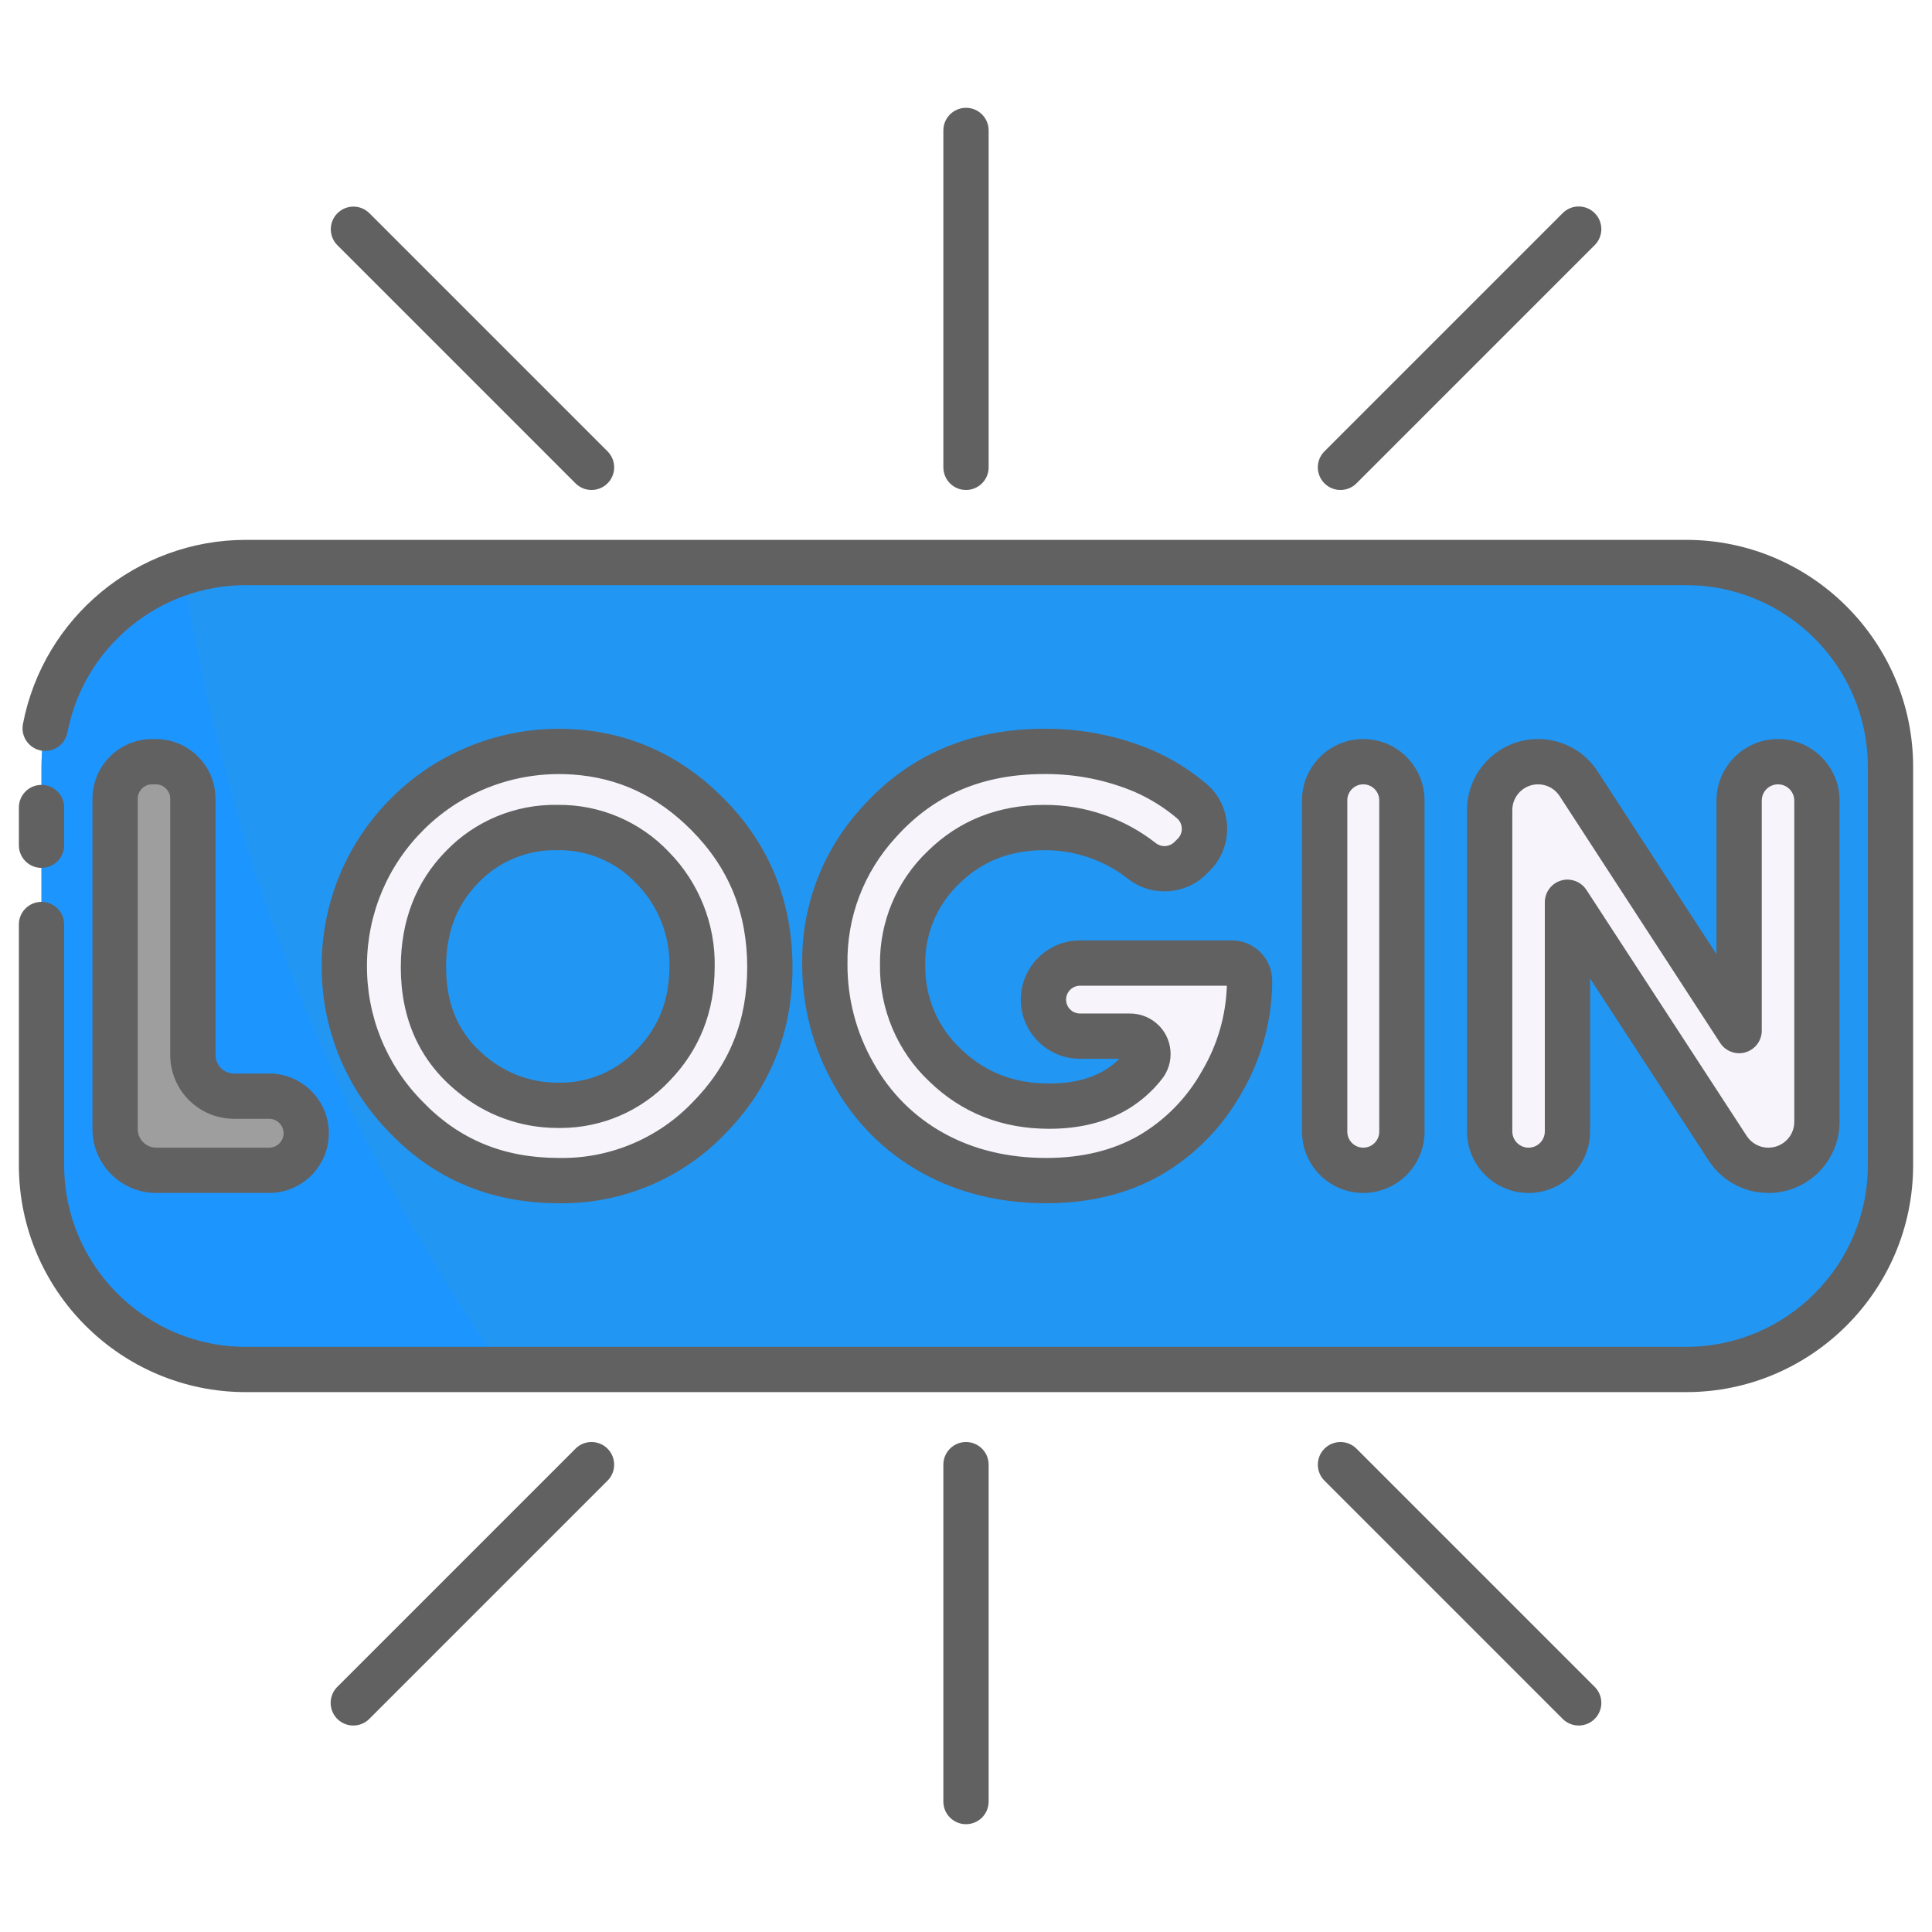
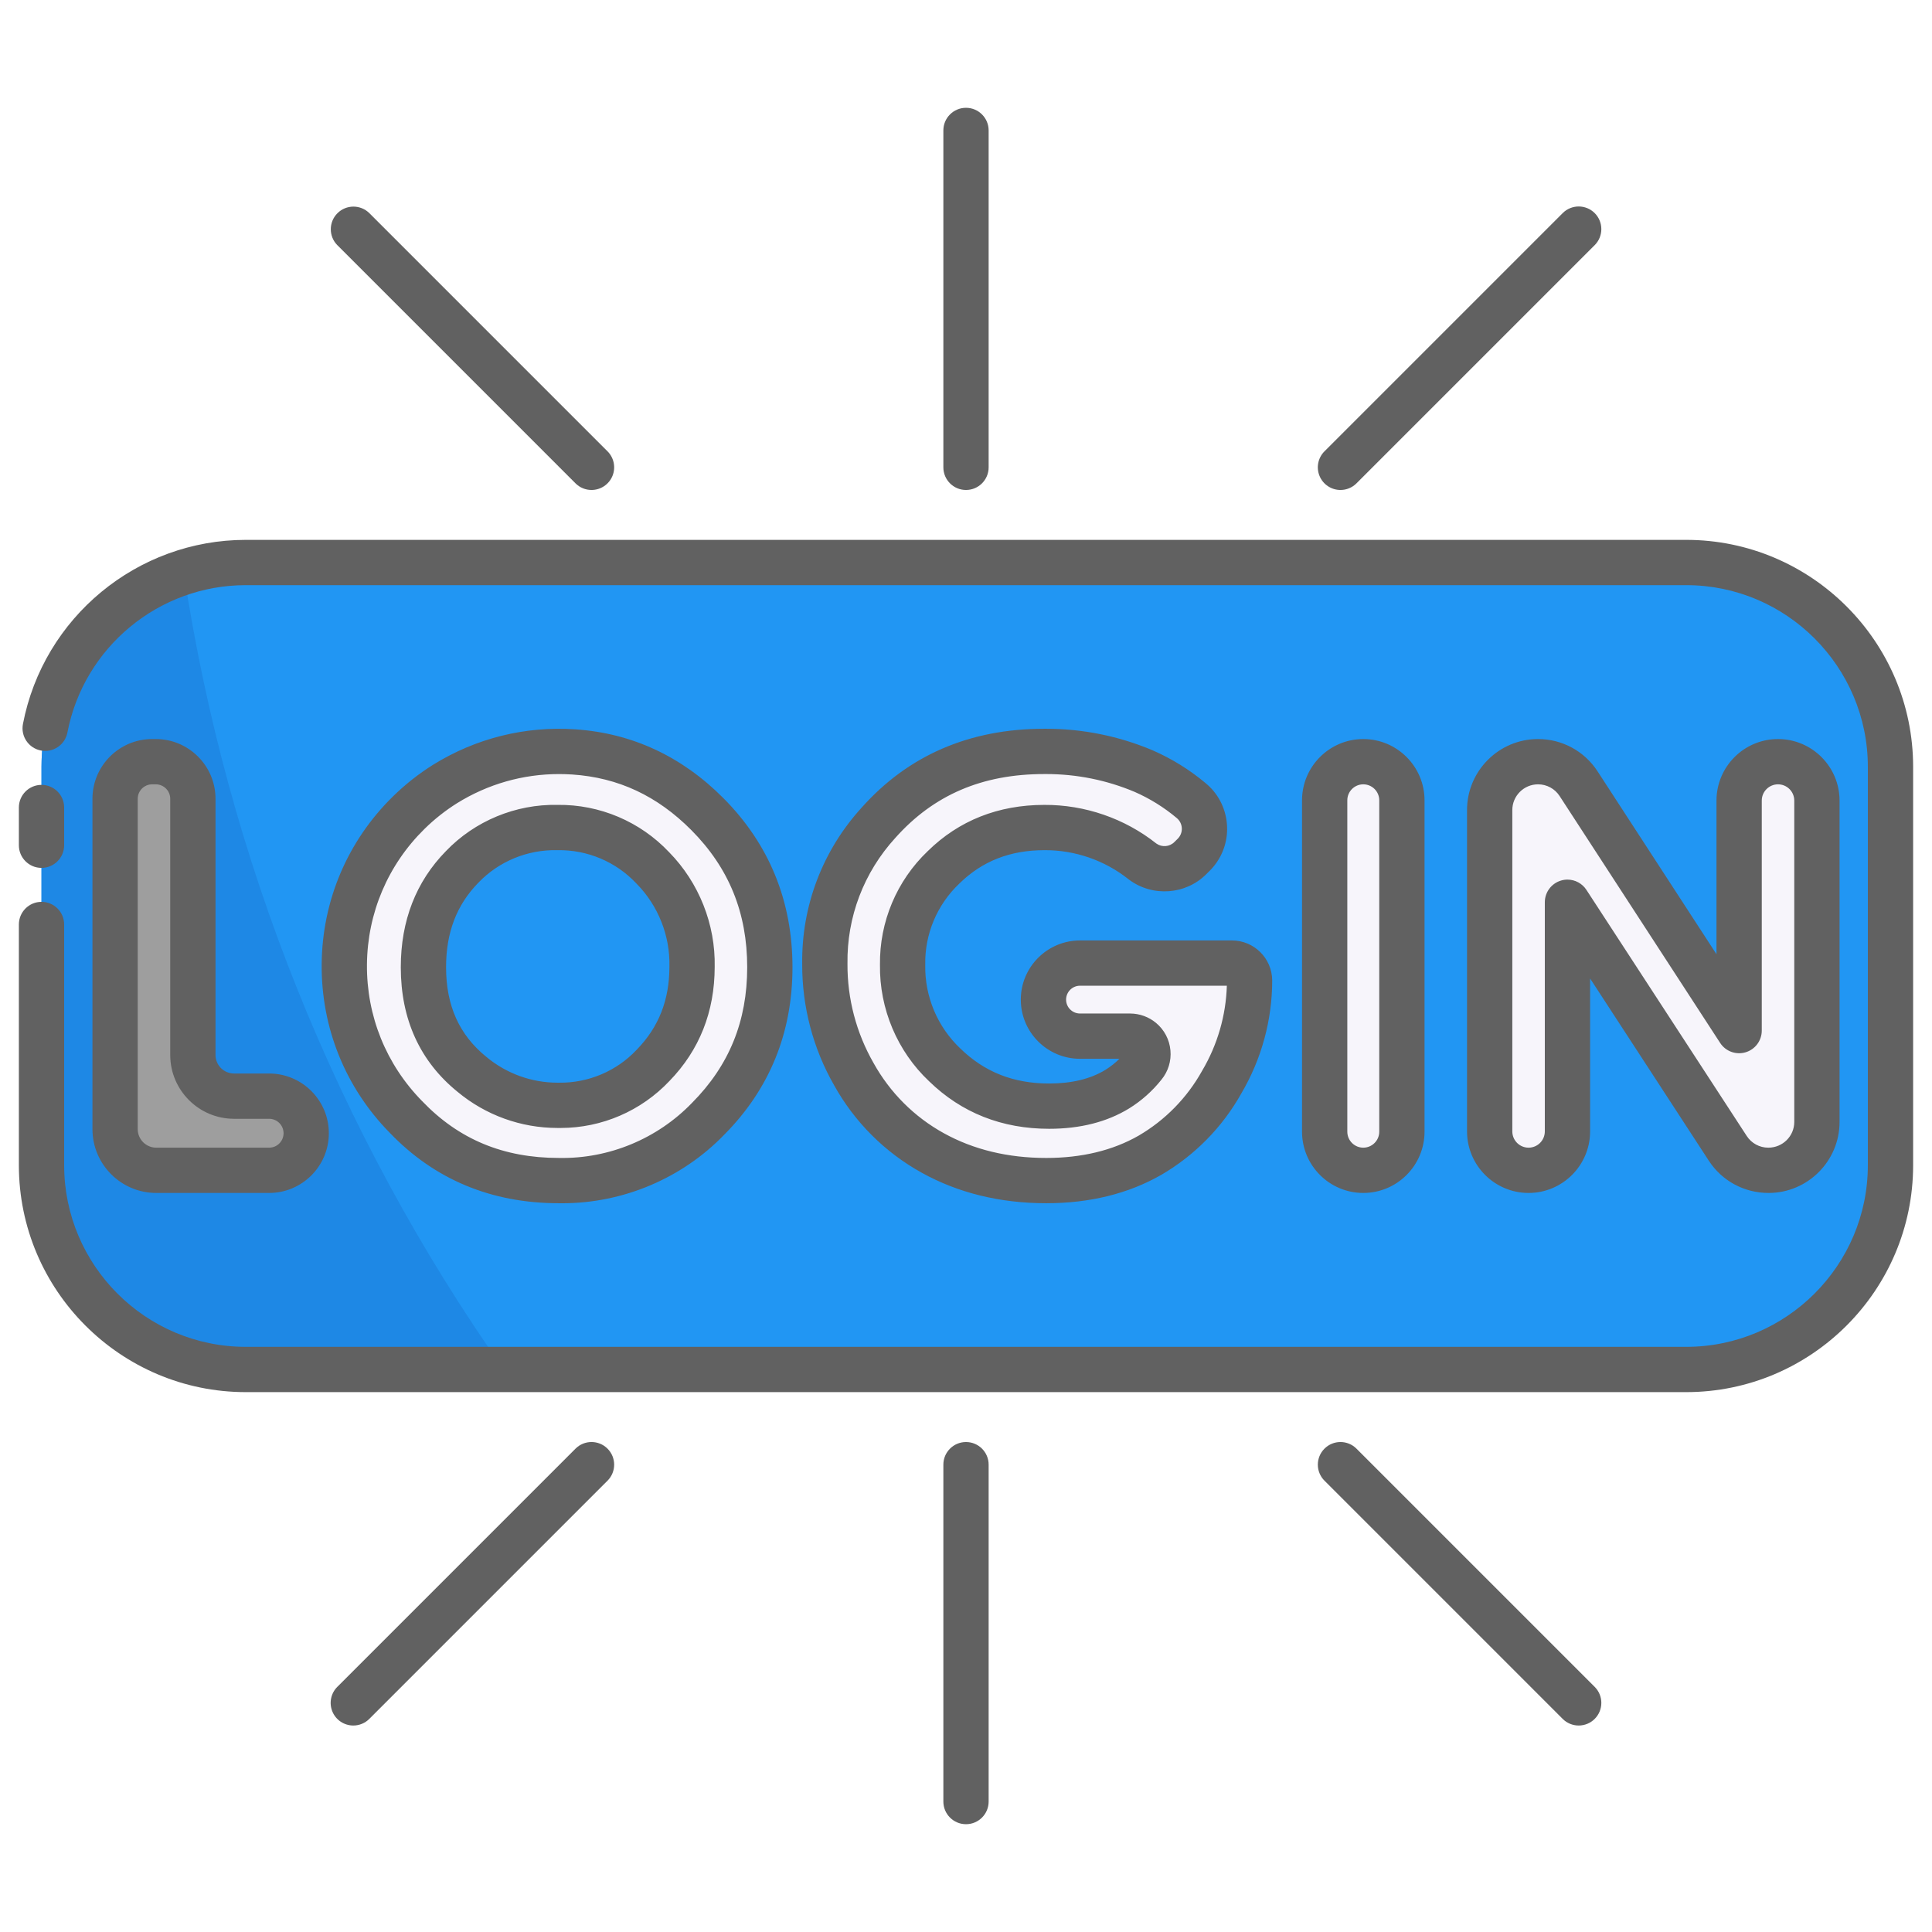
<svg xmlns="http://www.w3.org/2000/svg" version="1.1" width="512" height="512" x="0" y="0" viewBox="0 0 512 512" style="enable-background:new 0 0 512 512" xml:space="preserve" class="">
  <g>
    <path fill="#2196f3" d="M65.15 149.072h381.7c29.906 0 54.15 24.244 54.15 54.15v105.556c0 29.906-24.244 54.15-54.15 54.15H65.15c-29.906 0-54.15-24.244-54.15-54.15V203.222c0-29.906 24.244-54.15 54.15-54.15z" data-original="#f5d367" class="" />
    <path fill="#f7f5fb" d="M40.328 201.855h.957c5.428 0 9.828 4.4 9.828 9.828v67.897c0 6.025 4.885 10.91 10.91 10.91h9.297c5.428 0 9.828 4.4 9.828 9.828 0 5.427-4.4 9.827-9.828 9.827H41.41c-6.025 0-10.91-4.885-10.91-10.91v-87.552c0-5.428 4.4-9.828 9.828-9.828zM152.056 199.267c13.584.912 25.391 6.412 35.42 16.501 11.025 11.091 16.538 24.612 16.538 40.563 0 15.803-5.439 29.177-16.317 40.121a53.75 53.75 0 0 1-39.594 16.417c-16.255 0-29.76-5.619-40.516-16.858-22.067-22.465-21.745-58.565.72-80.633a57.033 57.033 0 0 1 9.604-7.592 57.392 57.392 0 0 1 34.145-8.519zm-4.322 20.035a33.99 33.99 0 0 0-25.277 10.454c-6.829 6.969-10.243 15.828-10.243 26.576 0 11.975 4.299 21.447 12.897 28.416a35.351 35.351 0 0 0 22.991 8.171 33.575 33.575 0 0 0 24.982-10.601c6.878-7.067 10.317-15.779 10.318-26.134a36.175 36.175 0 0 0-10.391-26.171 33.898 33.898 0 0 0-25.277-10.711zM316.327 226.538l-.833.823a9.698 9.698 0 0 1-12.704.939 41.36 41.36 0 0 0-26.009-8.999c-10.661 0-19.589 3.534-26.784 10.601a34.76 34.76 0 0 0-10.794 25.766 35.67 35.67 0 0 0 11.201 26.576c7.468 7.264 16.68 10.896 27.636 10.896 7.124 0 13.131-1.497 18.02-4.491a27.469 27.469 0 0 0 7.066-6.3 4.734 4.734 0 0 0-3.614-7.76h-13.306c-5.346 0-9.681-4.334-9.681-9.681 0-5.346 4.334-9.681 9.681-9.681h40.229a4.716 4.716 0 0 1 4.714 4.564 53.025 53.025 0 0 1-7.362 26.944 51.477 51.477 0 0 1-19.067 19.435c-7.803 4.466-16.956 6.699-27.459 6.699-11.239 0-21.263-2.442-30.072-7.325a53.583 53.583 0 0 1-20.907-20.87 58.2 58.2 0 0 1-7.693-29.226 54.32 54.32 0 0 1 14.208-37.397c11.238-12.613 25.863-18.919 43.875-18.919a66.828 66.828 0 0 1 26.428 5.227 51.951 51.951 0 0 1 12.555 7.791c4.14 3.403 4.738 9.519 1.335 13.659a9.314 9.314 0 0 1-.663.729zM361.284 201.855c5.651 0 10.233 4.581 10.233 10.233v87.825c0 5.651-4.581 10.233-10.233 10.233s-10.233-4.581-10.233-10.233v-87.825c.001-5.652 4.582-10.233 10.233-10.233zM407.598 201.855c4.338 0 8.382 2.194 10.746 5.831l42.543 65.43v-60.955c0-5.692 4.614-10.306 10.306-10.306 5.692 0 10.306 4.614 10.306 10.306v85.165c0 7.079-5.739 12.818-12.818 12.818h-.063c-4.334 0-8.374-2.19-10.74-5.822l-42.486-65.218v60.734c0 5.692-4.614 10.306-10.306 10.306-5.692 0-10.306-4.614-10.306-10.306v-85.165c0-7.079 5.739-12.818 12.818-12.818z" data-original="#f7f5fb" class="" />
-     <path fill="#1d95ff" d="M133.48 362.93H65.15c-29.906-.001-54.149-24.244-54.15-54.15V203.22c-.001-23.565 15.233-44.427 37.68-51.6a497.204 497.204 0 0 0 84.8 211.31z" data-original="#e2c061" class="" />
+     <path fill="#1e88e5" d="M133.48 362.93H65.15c-29.906-.001-54.149-24.244-54.15-54.15V203.22c-.001-23.565 15.233-44.427 37.68-51.6a497.204 497.204 0 0 0 84.8 211.31z" data-original="#e2c061" class="" />
    <path fill="#9e9e9e" d="M40.328 201.855h.957c5.428 0 9.828 4.4 9.828 9.828v67.897c0 6.025 4.885 10.91 10.91 10.91h9.297c5.428 0 9.828 4.4 9.828 9.828 0 5.427-4.4 9.827-9.828 9.827H41.41c-6.025 0-10.91-4.885-10.91-10.91v-87.552c0-5.428 4.4-9.828 9.828-9.828z" data-original="#e4e3e8" class="" />
    <path d="M446.85 368.93H65.15C31.984 368.929 5.001 341.945 5 308.78V245a6 6 0 1 1 12 0v63.78c.001 26.549 21.601 48.148 48.15 48.149h381.7c26.549-.001 48.149-21.601 48.15-48.149V203.22c-.001-26.549-21.602-48.149-48.15-48.15H65.15c-23.049 0-42.936 16.429-47.288 39.063a5.998 5.998 0 0 1-7.025 4.759 6 6 0 0 1-4.759-7.025c5.436-28.274 30.279-48.797 59.072-48.797h381.7c33.166.001 60.149 26.984 60.15 60.15v105.56c-.001 33.165-26.984 60.149-60.15 60.15z" fill="#616161" data-original="#000000" class="" />
    <path d="M11 230a6 6 0 0 1-6-6v-10a6 6 0 0 1 12 0v10a6 6 0 0 1-6 6zM71.32 316.145H41.41c-9.324 0-16.91-7.585-16.91-16.909v-87.553c0-8.728 7.1-15.828 15.828-15.828h.957c8.728 0 15.828 7.1 15.828 15.828v67.897a4.916 4.916 0 0 0 4.91 4.91h9.297c8.728 0 15.828 7.1 15.828 15.827-.001 8.728-7.101 15.828-15.828 15.828zm-30.992-108.29a3.833 3.833 0 0 0-3.828 3.828v87.553a4.915 4.915 0 0 0 4.91 4.909h29.91a3.832 3.832 0 0 0 3.828-3.828 3.832 3.832 0 0 0-3.828-3.826h-9.297c-9.324 0-16.91-7.586-16.91-16.91v-67.897a3.833 3.833 0 0 0-3.828-3.828h-.957zM149.01 318.877c-.32 0-.638-.003-.958-.008-17.856-.013-32.93-6.307-44.8-18.71-11.741-11.952-18.155-27.835-18.005-44.667s6.846-32.598 18.854-44.394a63.161 63.161 0 0 1 10.614-8.391c11.372-7.068 24.416-10.326 37.743-9.426 15.018 1.008 28.232 7.15 39.273 18.258 12.131 12.204 18.282 27.274 18.283 44.792 0 17.371-6.077 32.293-18.062 44.351-11.169 11.575-26.793 18.194-42.942 18.195zm-.86-113.741c-9.579 0-18.872 2.649-27.072 7.746a51.115 51.115 0 0 0-8.567 6.776c-9.722 9.55-15.143 22.313-15.264 35.94s5.071 26.485 14.621 36.207c9.719 10.154 21.554 15.063 36.235 15.063l.103.001c13.191.24 26.012-5.091 35.174-14.584 9.868-9.93 14.635-21.669 14.635-35.955 0-14.434-4.839-26.319-14.793-36.333-9.049-9.104-19.375-13.927-31.566-14.745a53.544 53.544 0 0 0-3.506-.116zm.441 93.787c-.167 0-.333-.001-.5-.004-.123.002-.247.002-.37.002a41.387 41.387 0 0 1-26.446-9.562c-9.974-8.082-15.061-19.211-15.061-33.028 0-12.323 4.022-22.677 11.958-30.775 7.66-7.988 18.449-12.471 29.58-12.255a39.982 39.982 0 0 1 29.584 12.554c7.899 8.049 12.294 19.12 12.065 30.394-.015 11.877-4.045 22.043-11.979 30.215a39.665 39.665 0 0 1-28.831 12.459zm-.488-12.004.088.001c7.717.1 15.22-3.06 20.518-8.707l.076-.079c5.798-5.958 8.617-13.138 8.617-21.95l.001-.131c.177-8.1-2.982-16.056-8.668-21.829a10.206 10.206 0 0 1-.103-.107c-5.369-5.729-12.949-8.929-20.801-8.815a8.74 8.74 0 0 1-.229 0c-7.823-.16-15.403 2.966-20.814 8.608-5.785 5.903-8.574 13.222-8.574 22.421 0 10.164 3.492 17.933 10.675 23.755 5.327 4.431 11.983 6.835 18.831 6.835.106 0 .211 0 .317-.002zM277.263 318.869c-12.217 0-23.313-2.718-32.981-8.078a59.504 59.504 0 0 1-23.244-23.204c-5.562-9.714-8.496-20.84-8.447-32.111-.202-15.384 5.4-30.11 15.778-41.471 12.323-13.832 28.592-20.873 48.306-20.873l.565-.002a72.369 72.369 0 0 1 28.188 5.698 58.065 58.065 0 0 1 14.086 8.725c3.194 2.625 5.203 6.391 5.611 10.566s-.834 8.259-3.498 11.5c-.333.406-.695.804-1.075 1.18l-.006.006-.833.824c-5.438 5.493-14.278 6.147-20.519 1.476a7.618 7.618 0 0 1-.142-.109c-6.293-5.01-14.191-7.733-22.235-7.693-9.146 0-16.532 2.905-22.616 8.881-5.879 5.595-9.134 13.365-9 21.385v.205a29.726 29.726 0 0 0 9.316 22.105c6.432 6.254 14.103 9.262 23.521 9.262 5.97 0 10.979-1.214 14.886-3.606a21.304 21.304 0 0 0 3.738-2.944h-10.457c-8.646 0-15.681-7.034-15.681-15.681s7.034-15.681 15.681-15.681h40.229a10.671 10.671 0 0 1 10.713 10.565 59.064 59.064 0 0 1-8.156 29.928 57.503 57.503 0 0 1-21.252 21.634c-8.723 4.993-18.965 7.513-30.476 7.513zm-.068-113.739c-.159 0-.317 0-.476.002-16.416 0-29.303 5.532-39.441 16.911-8.374 9.167-12.862 20.981-12.688 33.322v.116a52.265 52.265 0 0 0 6.9 26.212c4.373 7.872 10.792 14.281 18.604 18.601 7.873 4.365 17.011 6.576 27.168 6.576 9.394 0 17.63-1.987 24.479-5.907a45.455 45.455 0 0 0 16.805-17.146l.075-.13a47.053 47.053 0 0 0 6.506-22.458h-38.92c-2.029 0-3.681 1.651-3.681 3.681s1.651 3.681 3.681 3.681h13.306c2.513.014 4.929.895 6.837 2.481a10.66 10.66 0 0 1 3.825 7.267 10.66 10.66 0 0 1-2.381 7.784 33.374 33.374 0 0 1-8.574 7.629c-5.849 3.582-12.965 5.39-21.18 5.39-12.521 0-23.227-4.237-31.819-12.595-8.426-7.938-13.192-19.212-13.019-30.878a40.867 40.867 0 0 1 12.659-30.11c8.254-8.109 18.68-12.254 30.92-12.254 10.699-.047 21.24 3.568 29.657 10.234a3.714 3.714 0 0 0 4.792-.396l.873-.863a3.709 3.709 0 0 0-.256-5.492 46.108 46.108 0 0 0-11.152-6.93c-7.431-3.129-15.361-4.728-23.5-4.728zm39.132 21.408h.01zM361.284 316.145c-8.95 0-16.232-7.282-16.232-16.232v-87.824c0-8.951 7.282-16.233 16.232-16.233s16.232 7.282 16.232 16.233v87.824c.001 8.949-7.282 16.232-16.232 16.232zm0-108.29a4.237 4.237 0 0 0-4.232 4.233v87.824c0 2.334 1.898 4.232 4.232 4.232s4.232-1.898 4.232-4.232v-87.824a4.236 4.236 0 0 0-4.232-4.233zM468.682 316.145c-6.451 0-12.345-3.195-15.83-8.547l-31.459-48.29v40.531c0 8.991-7.315 16.306-16.307 16.306s-16.306-7.314-16.306-16.306v-85.166c0-10.376 8.441-18.818 18.817-18.818 6.395 0 12.292 3.2 15.776 8.561l31.514 48.466v-40.721c0-8.991 7.314-16.306 16.306-16.306s16.307 7.315 16.307 16.306v85.166c0 10.376-8.441 18.818-18.818 18.818zm-53.289-83.041a6 6 0 0 1 5.027 2.726l42.486 65.218a6.794 6.794 0 0 0 5.712 3.097c3.823 0 6.882-3.059 6.882-6.817v-85.166a4.31 4.31 0 0 0-4.307-4.306 4.311 4.311 0 0 0-4.306 4.306v60.955a6 6 0 0 1-11.03 3.271l-42.544-65.43a6.795 6.795 0 0 0-5.716-3.102 6.825 6.825 0 0 0-6.817 6.818v85.166a4.311 4.311 0 0 0 4.306 4.306 4.312 4.312 0 0 0 4.307-4.306v-60.734a5.998 5.998 0 0 1 4.292-5.751 5.947 5.947 0 0 1 1.708-.251zM256 129.848a6 6 0 0 1-6-6V34.569a6 6 0 0 1 12 0v89.279a6 6 0 0 1-6 6zM355.24 129.848a5.998 5.998 0 0 1-4.242-10.242l63.13-63.13a5.999 5.999 0 0 1 8.484 0 5.998 5.998 0 0 1 0 8.485l-63.13 63.13a5.98 5.98 0 0 1-4.242 1.757zM156.76 129.848a5.98 5.98 0 0 1-4.243-1.757l-63.13-63.13a6 6 0 0 1 8.485-8.485l63.13 63.13a6 6 0 0 1-4.242 10.242zM256 483.431a6 6 0 0 1-6-6v-89.278a6 6 0 0 1 12 0v89.278a6 6 0 0 1-6 6zM418.37 457.282a5.979 5.979 0 0 1-4.242-1.758l-63.13-63.13a5.997 5.997 0 0 1 0-8.484 5.997 5.997 0 0 1 8.484 0l63.13 63.13a5.997 5.997 0 0 1 0 8.484 5.979 5.979 0 0 1-4.242 1.758zM93.63 457.282a5.999 5.999 0 0 1-4.243-10.242l63.13-63.13a5.998 5.998 0 0 1 8.485 0 5.999 5.999 0 0 1 0 8.484l-63.13 63.13a5.977 5.977 0 0 1-4.242 1.758z" fill="#616161" data-original="#000000" class="" />
  </g>
</svg>
